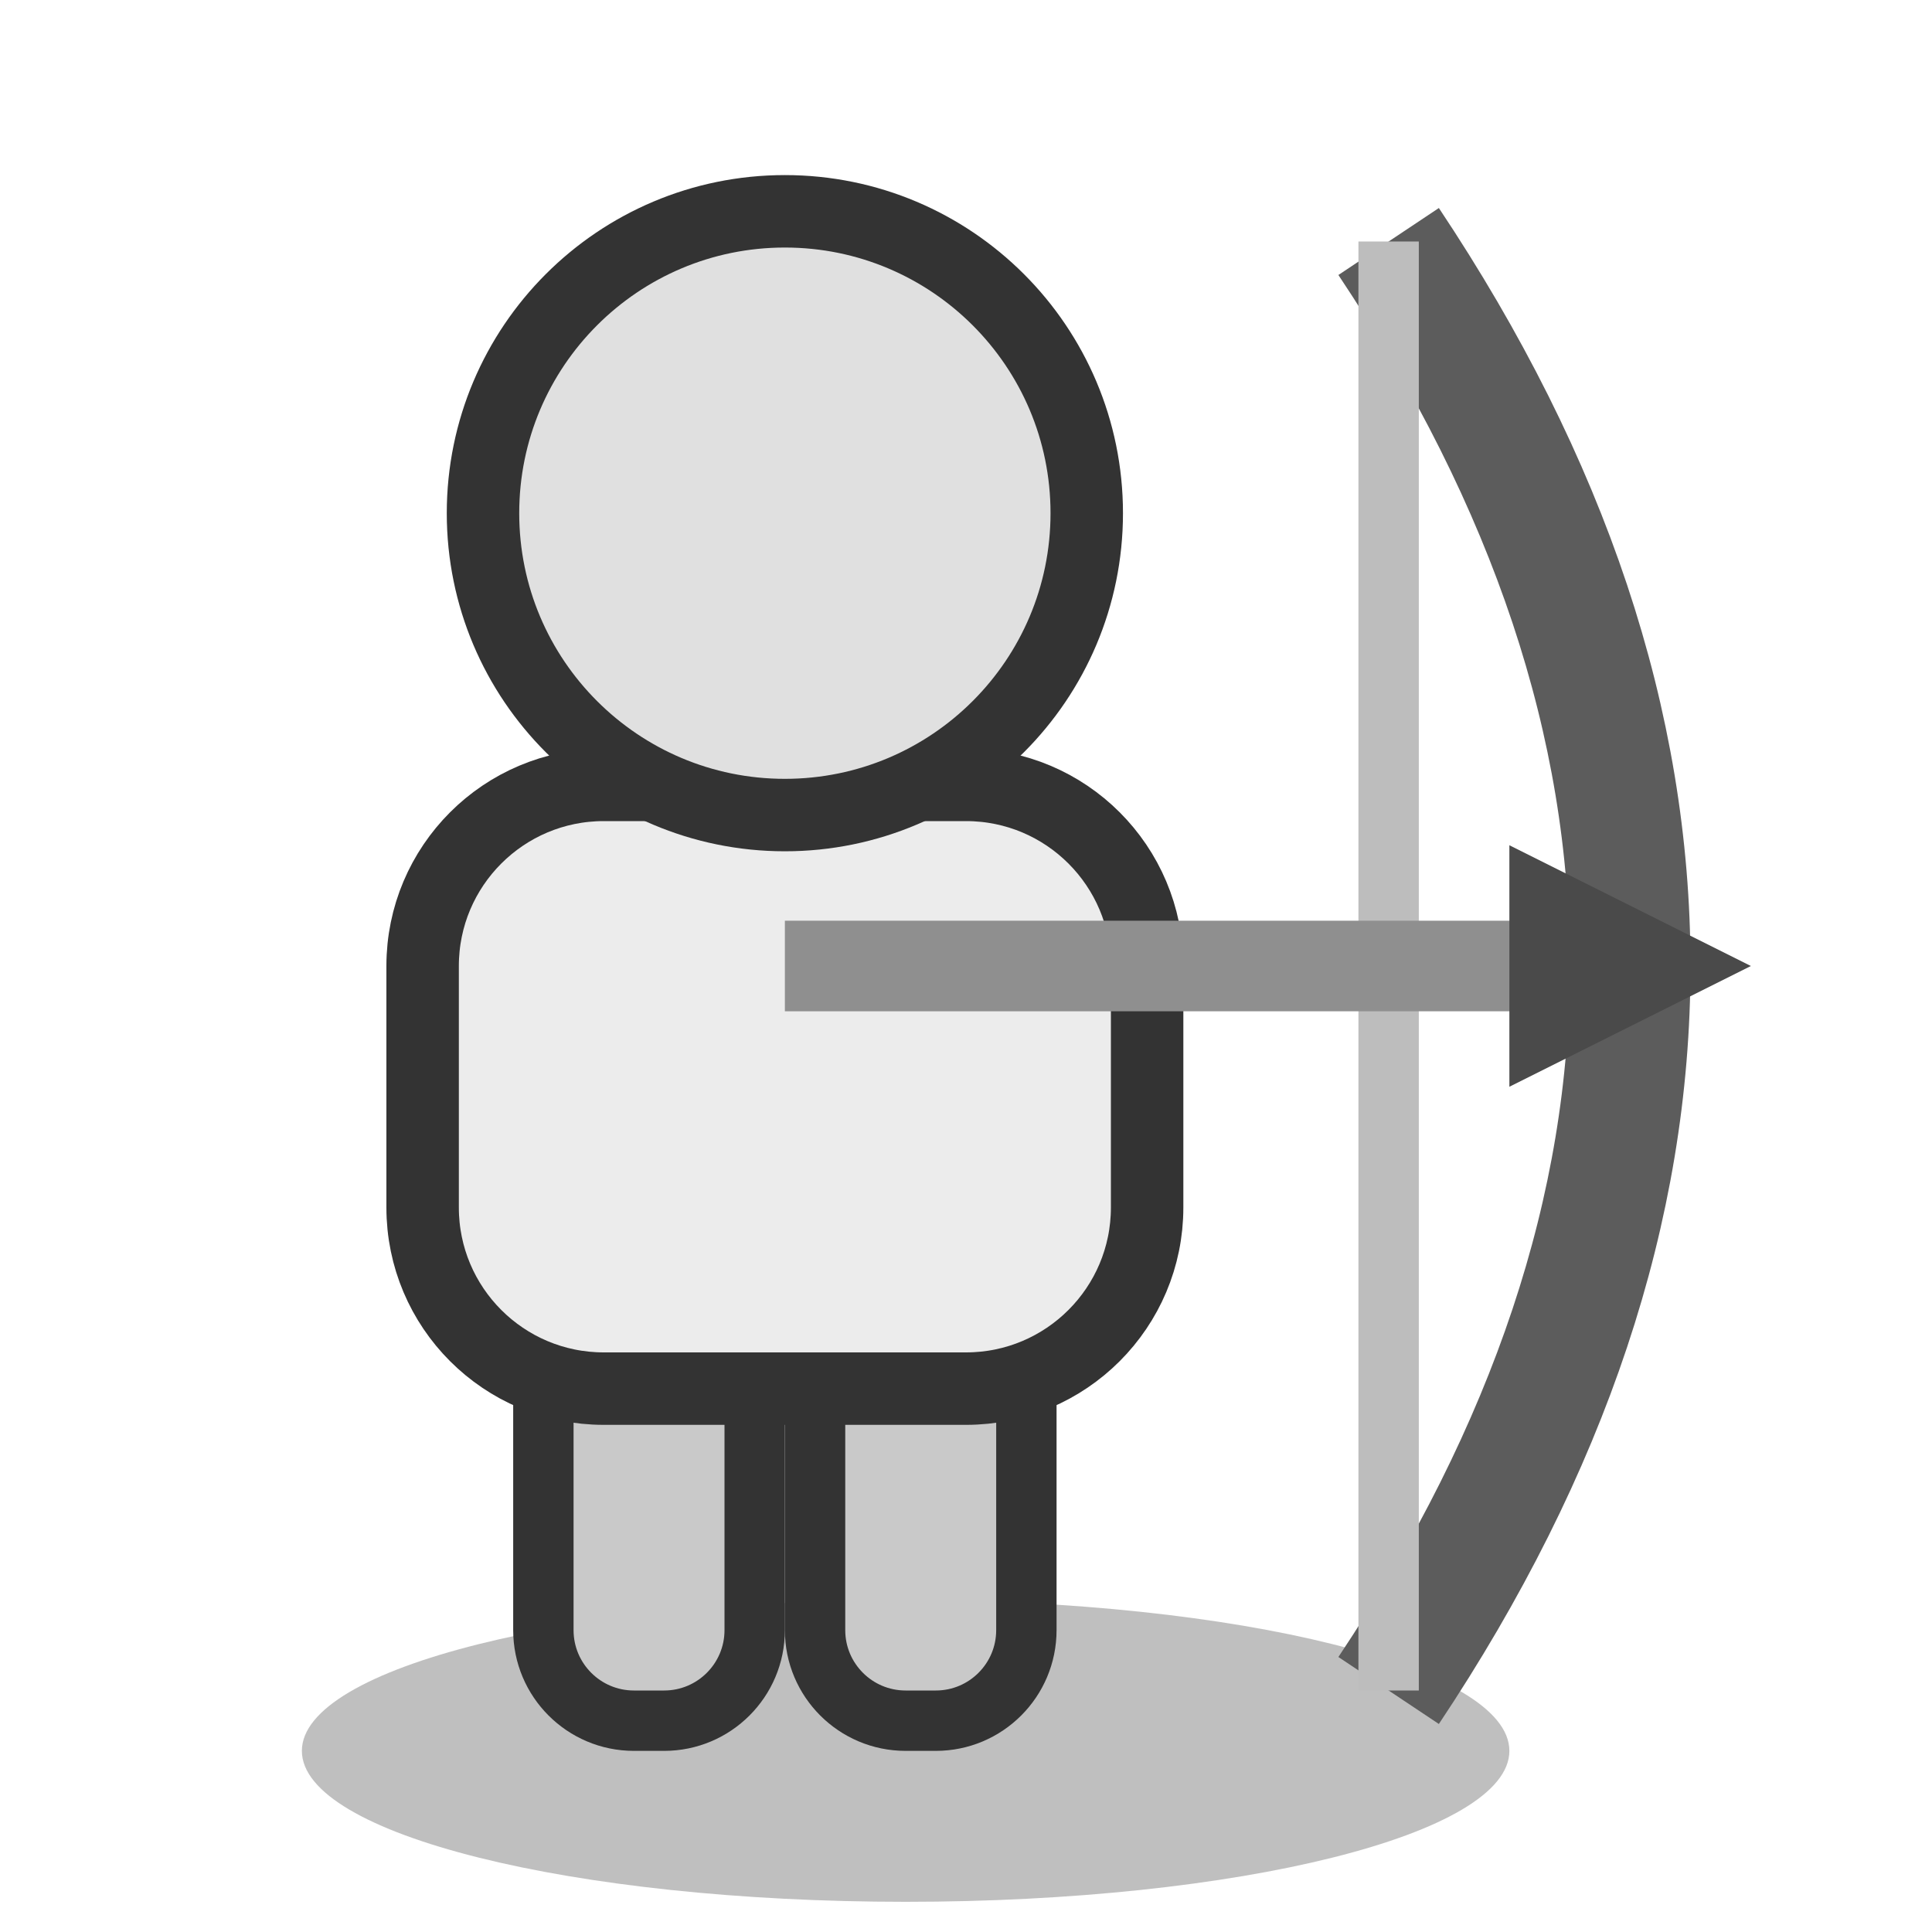
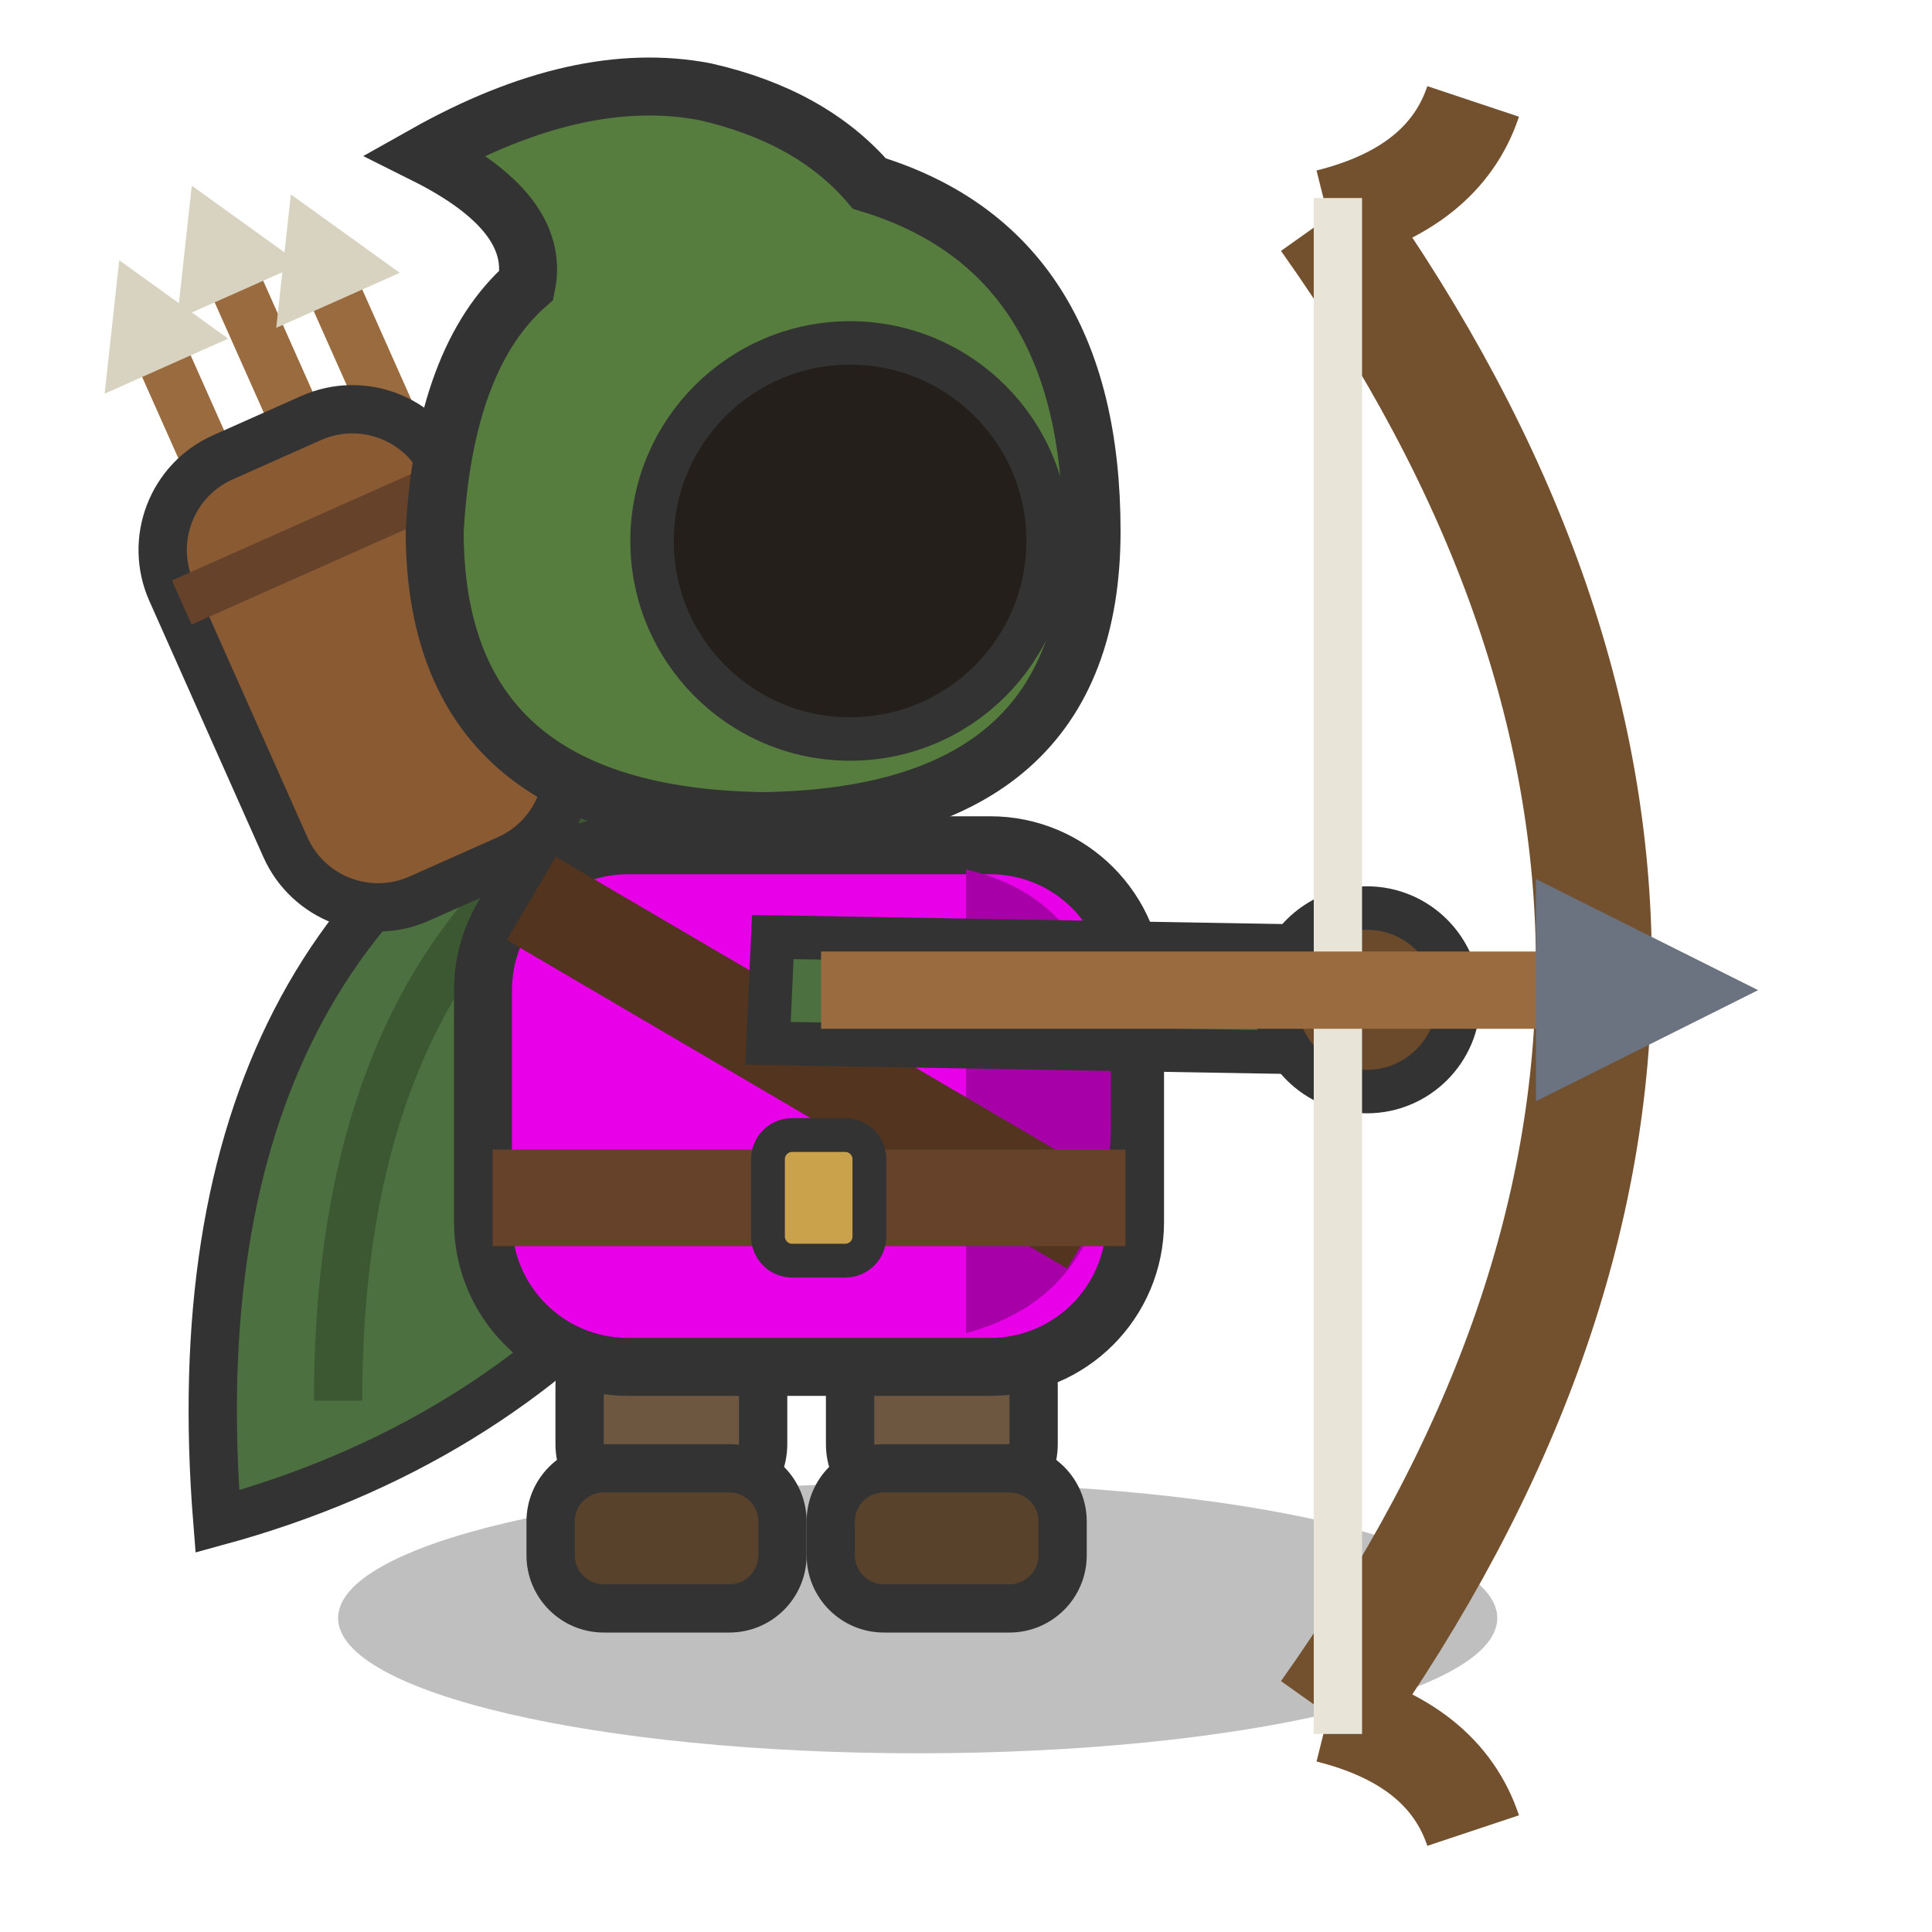
- <svg xmlns="http://www.w3.org/2000/svg" width="32" height="32">
-   <ellipse cx="15" cy="29" rx="10" ry="2.5" fill="#000000" opacity="0.25" />
-   <rect x="9" y="21.5" width="3.5" height="7" rx="1.5" fill="#c9c9c9" stroke="#333333" stroke-width="1" />
-   <rect x="13.5" y="21.5" width="3.5" height="7" rx="1.5" fill="#c9c9c9" stroke="#333333" stroke-width="1" />
-   <rect x="7" y="13" width="12" height="10" rx="3" fill="#ececec" stroke="#333333" stroke-width="1.2" />
-   <circle cx="13" cy="8.5" r="5" fill="#e0e0e0" stroke="#333333" stroke-width="1.2" />
-   <path d="M23 4 Q31 16 23 28" fill="none" stroke="#5c5c5c" stroke-width="2" />
-   <line x1="23" y1="4" x2="23" y2="28" stroke="#bdbdbd" stroke-width="1" />
-   <line x1="13" y1="16" x2="26" y2="16" stroke="#8f8f8f" stroke-width="1.5" />
-   <path d="M29 16 l-4 -2 v4 z" fill="#4a4a4a" />
+ <svg xmlns="http://www.w3.org/2000/svg" width="40" height="40">
+   <ellipse cx="19" cy="33.5" rx="12" ry="2.8" fill="#000000" opacity="0.25" />
+   <path d="M13 15 Q3.5 19 4.5 31.5 Q10 30 13.5 26 z" fill="#4d7040" stroke="#333333" stroke-width="1" />
+   <path d="M12.2 17 Q7 20.5 7 29" fill="none" stroke="#3c5832" stroke-width="1" />
+   <g transform="rotate(-24 7.5 13)">
+     <line x1="6" y1="6" x2="6" y2="9.5" stroke="#9a6b3f" stroke-width="1.1" />
+     <line x1="8" y1="5.2" x2="8" y2="9.5" stroke="#9a6b3f" stroke-width="1.1" />
+     <line x1="9.8" y1="6.2" x2="9.8" y2="9.5" stroke="#9a6b3f" stroke-width="1.1" />
+     <path d="M6 4 l-1.4 2.4 h2.8 z" fill="#d8d3c0" />
+     <path d="M8 3.2 l-1.4 2.4 h2.8 z" fill="#d8d3c0" />
+     <path d="M9.8 4.2 l-1.4 2.4 h2.8 z" fill="#d8d3c0" />
+     <rect x="4.2" y="8.6" width="6.2" height="10" rx="2.1" fill="#8a5a33" stroke="#333333" stroke-width="1" />
+     <line x1="4.3" y1="11" x2="10.3" y2="11" stroke="#66422a" stroke-width="1" />
+   </g>
+   <rect x="12" y="27.5" width="3.8" height="3.6" rx="1.2" fill="#6e5741" stroke="#333333" stroke-width="1" />
+   <rect x="17.6" y="27.5" width="3.8" height="3.6" rx="1.2" fill="#6e5741" stroke="#333333" stroke-width="1" />
+   <rect x="11.4" y="30.4" width="4.8" height="2.9" rx="1.1" fill="#59422c" stroke="#333333" stroke-width="1" />
+   <rect x="17.2" y="30.4" width="4.8" height="2.9" rx="1.1" fill="#59422c" stroke="#333333" stroke-width="1" />
+   <rect x="10" y="17.5" width="13.5" height="10.8" rx="3" fill="#e800e8" stroke="#333333" stroke-width="1.2" />
+   <path d="M20 18 q3 0.7 3 4.4 v0.8 q0 3.6 -3 4.4 z" fill="#a800a8" />
+   <path d="M11 18.6 L22.6 25.4" stroke="#52341f" stroke-width="2" />
+   <rect x="10.2" y="23.8" width="13.1" height="2" fill="#66422a" />
+   <rect x="15.9" y="23.5" width="2.1" height="2.6" rx="0.5" fill="#c9a24b" stroke="#333333" stroke-width="0.7" />
+   <path d="M16 19.4 L27.6 19.6 L27.5 21.8 L15.9 21.6 z" fill="#4d7040" stroke="#333333" stroke-width="0.9" />
+   <circle cx="28.3" cy="20.7" r="1.9" fill="#6b4a2c" stroke="#333333" stroke-width="0.9" />
+   <path d="M9 11 Q9.2 7.4 10.9 5.9 Q11.2 4.4 8.8 3.2 Q12 1.4 14.6 1.9 Q16.8 2.4 18 3.8 Q22.6 5.2 22.6 11 Q22.6 16.9 15.8 17 Q9 16.9 9 11 z" fill="#567d3e" stroke="#333333" stroke-width="1.2" />
+   <circle cx="17.6" cy="11.2" r="4.1" fill="#241f1a" stroke="#333333" stroke-width="0.9" />
+   <path d="M27.5 4.5 Q38.5 20 27.5 35.5" fill="none" stroke="#74512e" stroke-width="2.4" />
+   <path d="M27.5 4.5 q2.4 -0.6 3 -2.4" fill="none" stroke="#74512e" stroke-width="2" />
+   <path d="M27.5 35.5 q2.4 0.6 3 2.4" fill="none" stroke="#74512e" stroke-width="2" />
+   <line x1="27.7" y1="4.1" x2="27.7" y2="35.9" stroke="#e8e4d8" stroke-width="1" />
+   <line x1="17" y1="20.5" x2="33" y2="20.5" stroke="#9a6b3f" stroke-width="1.6" />
+   <path d="M36.4 20.5 l-4.6 -2.3 v4.6 z" fill="#6b7280" />
</svg>
